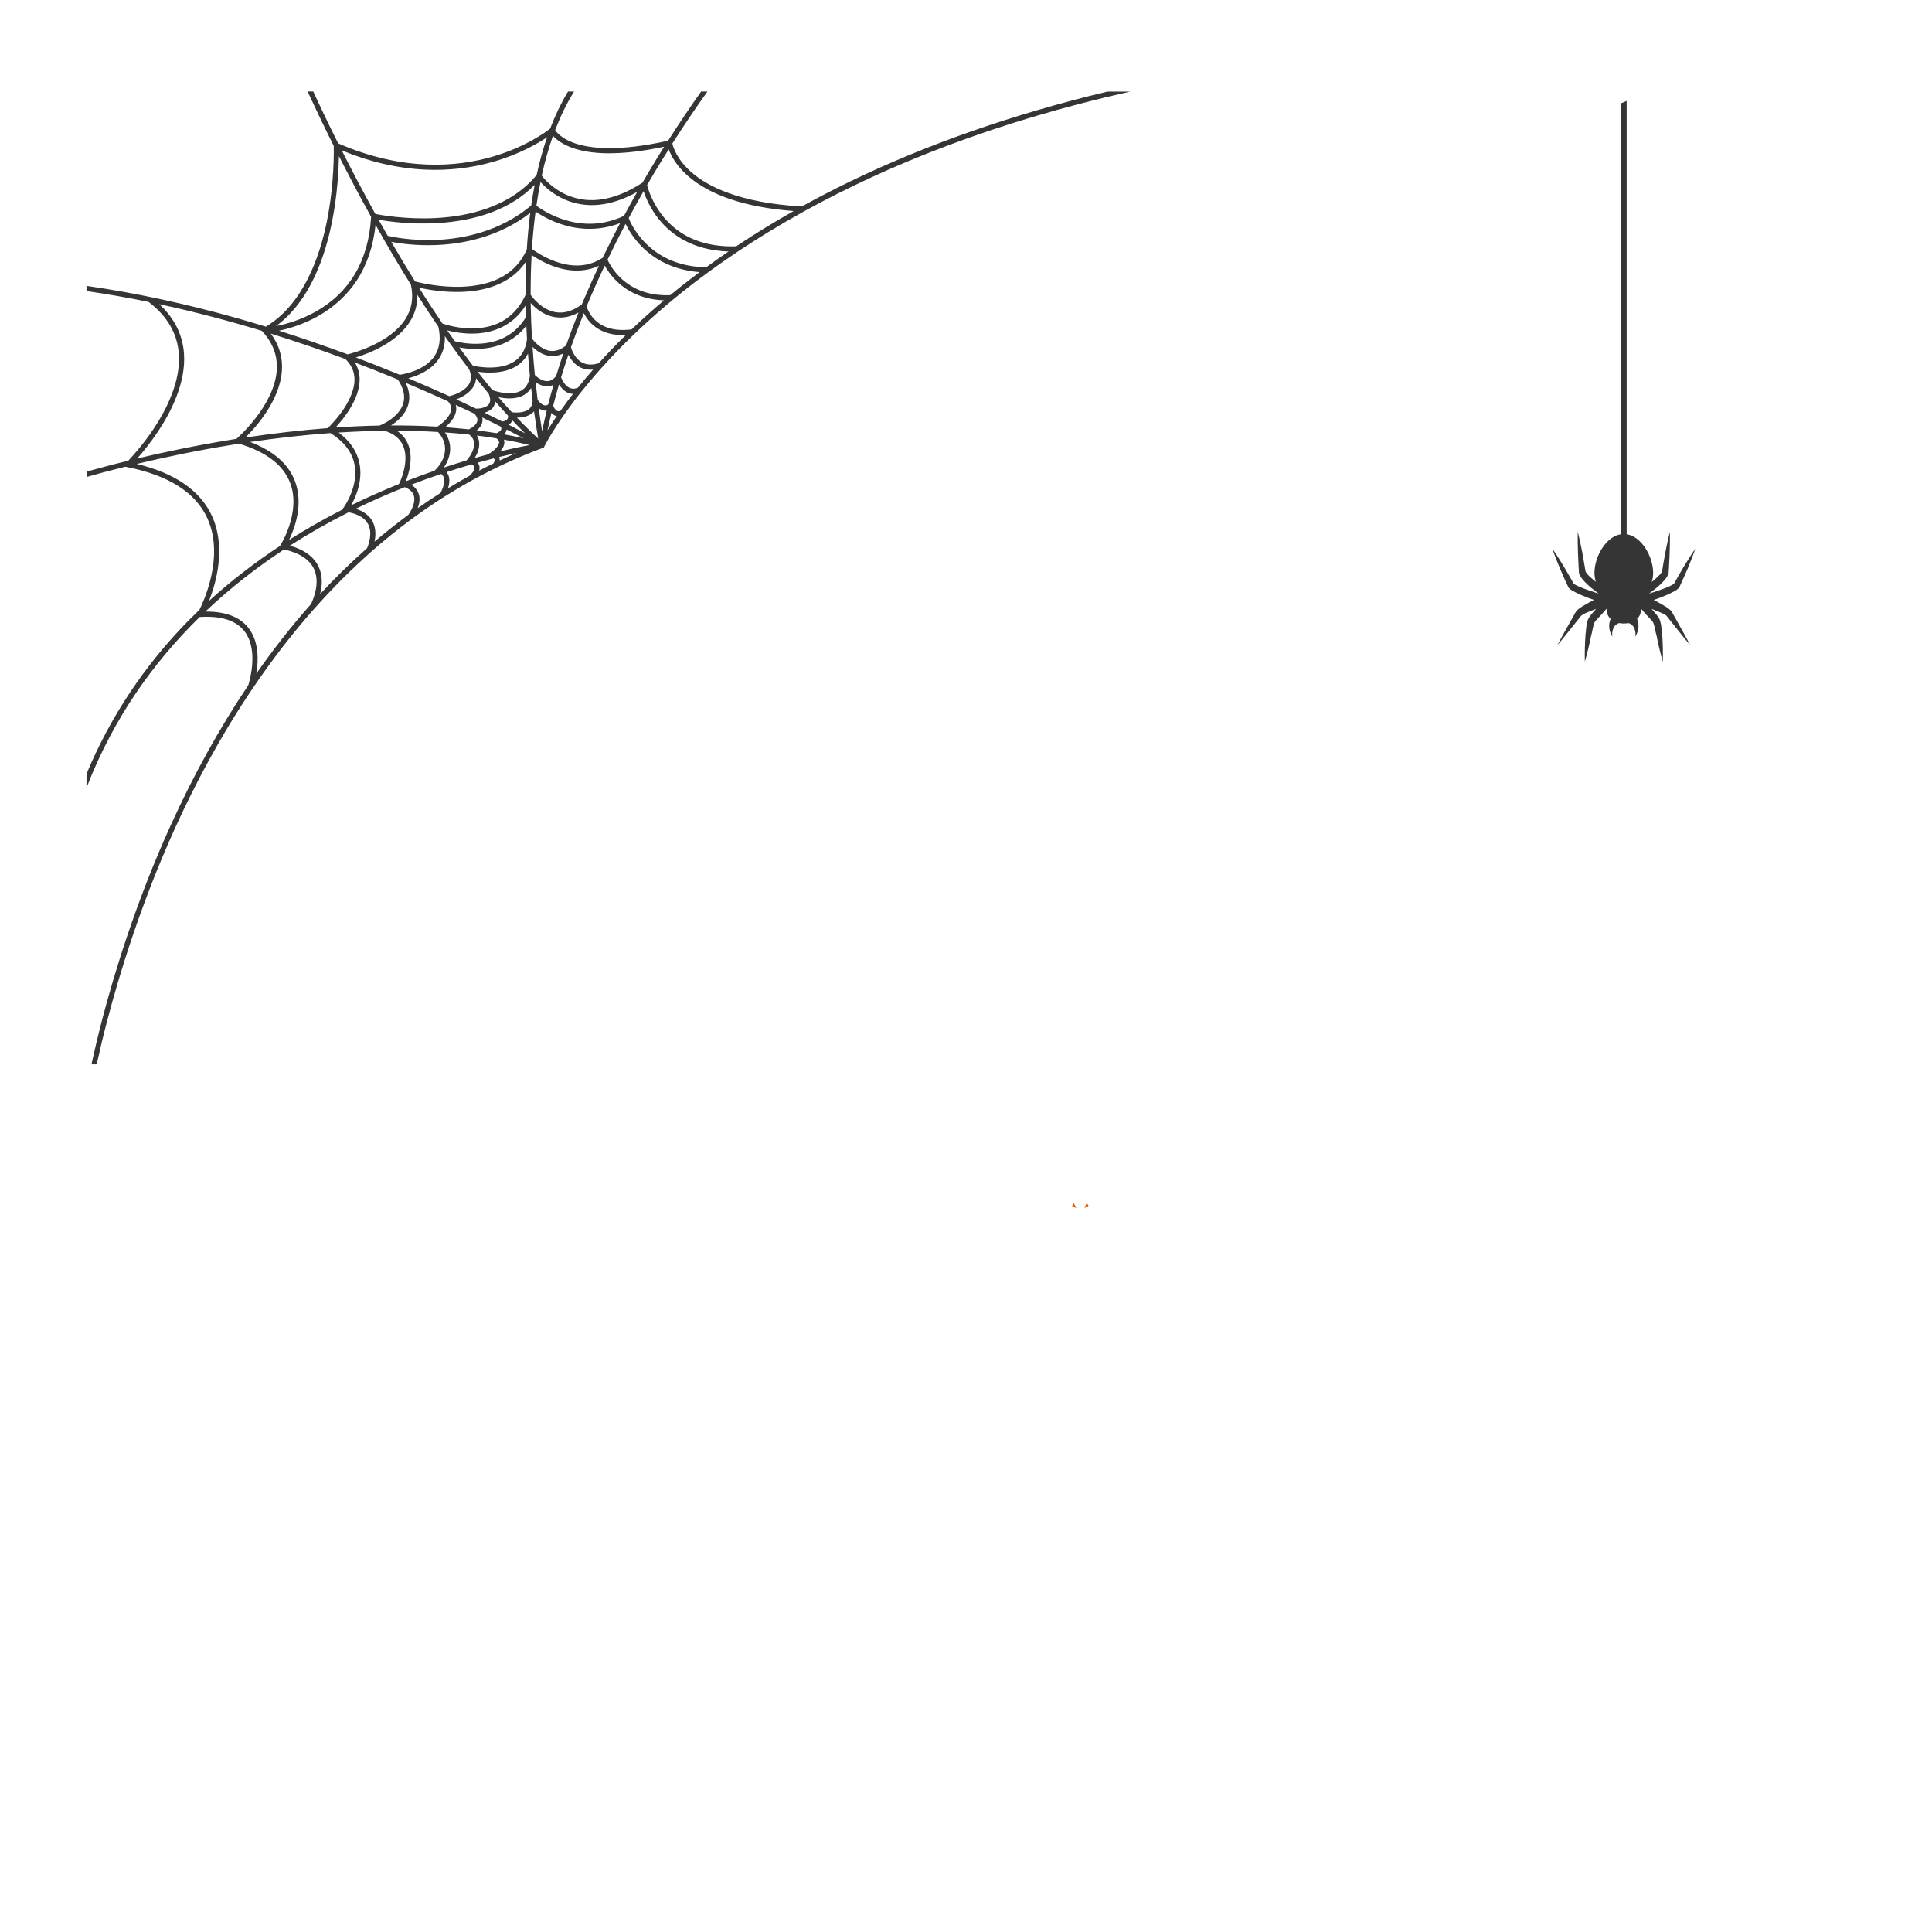
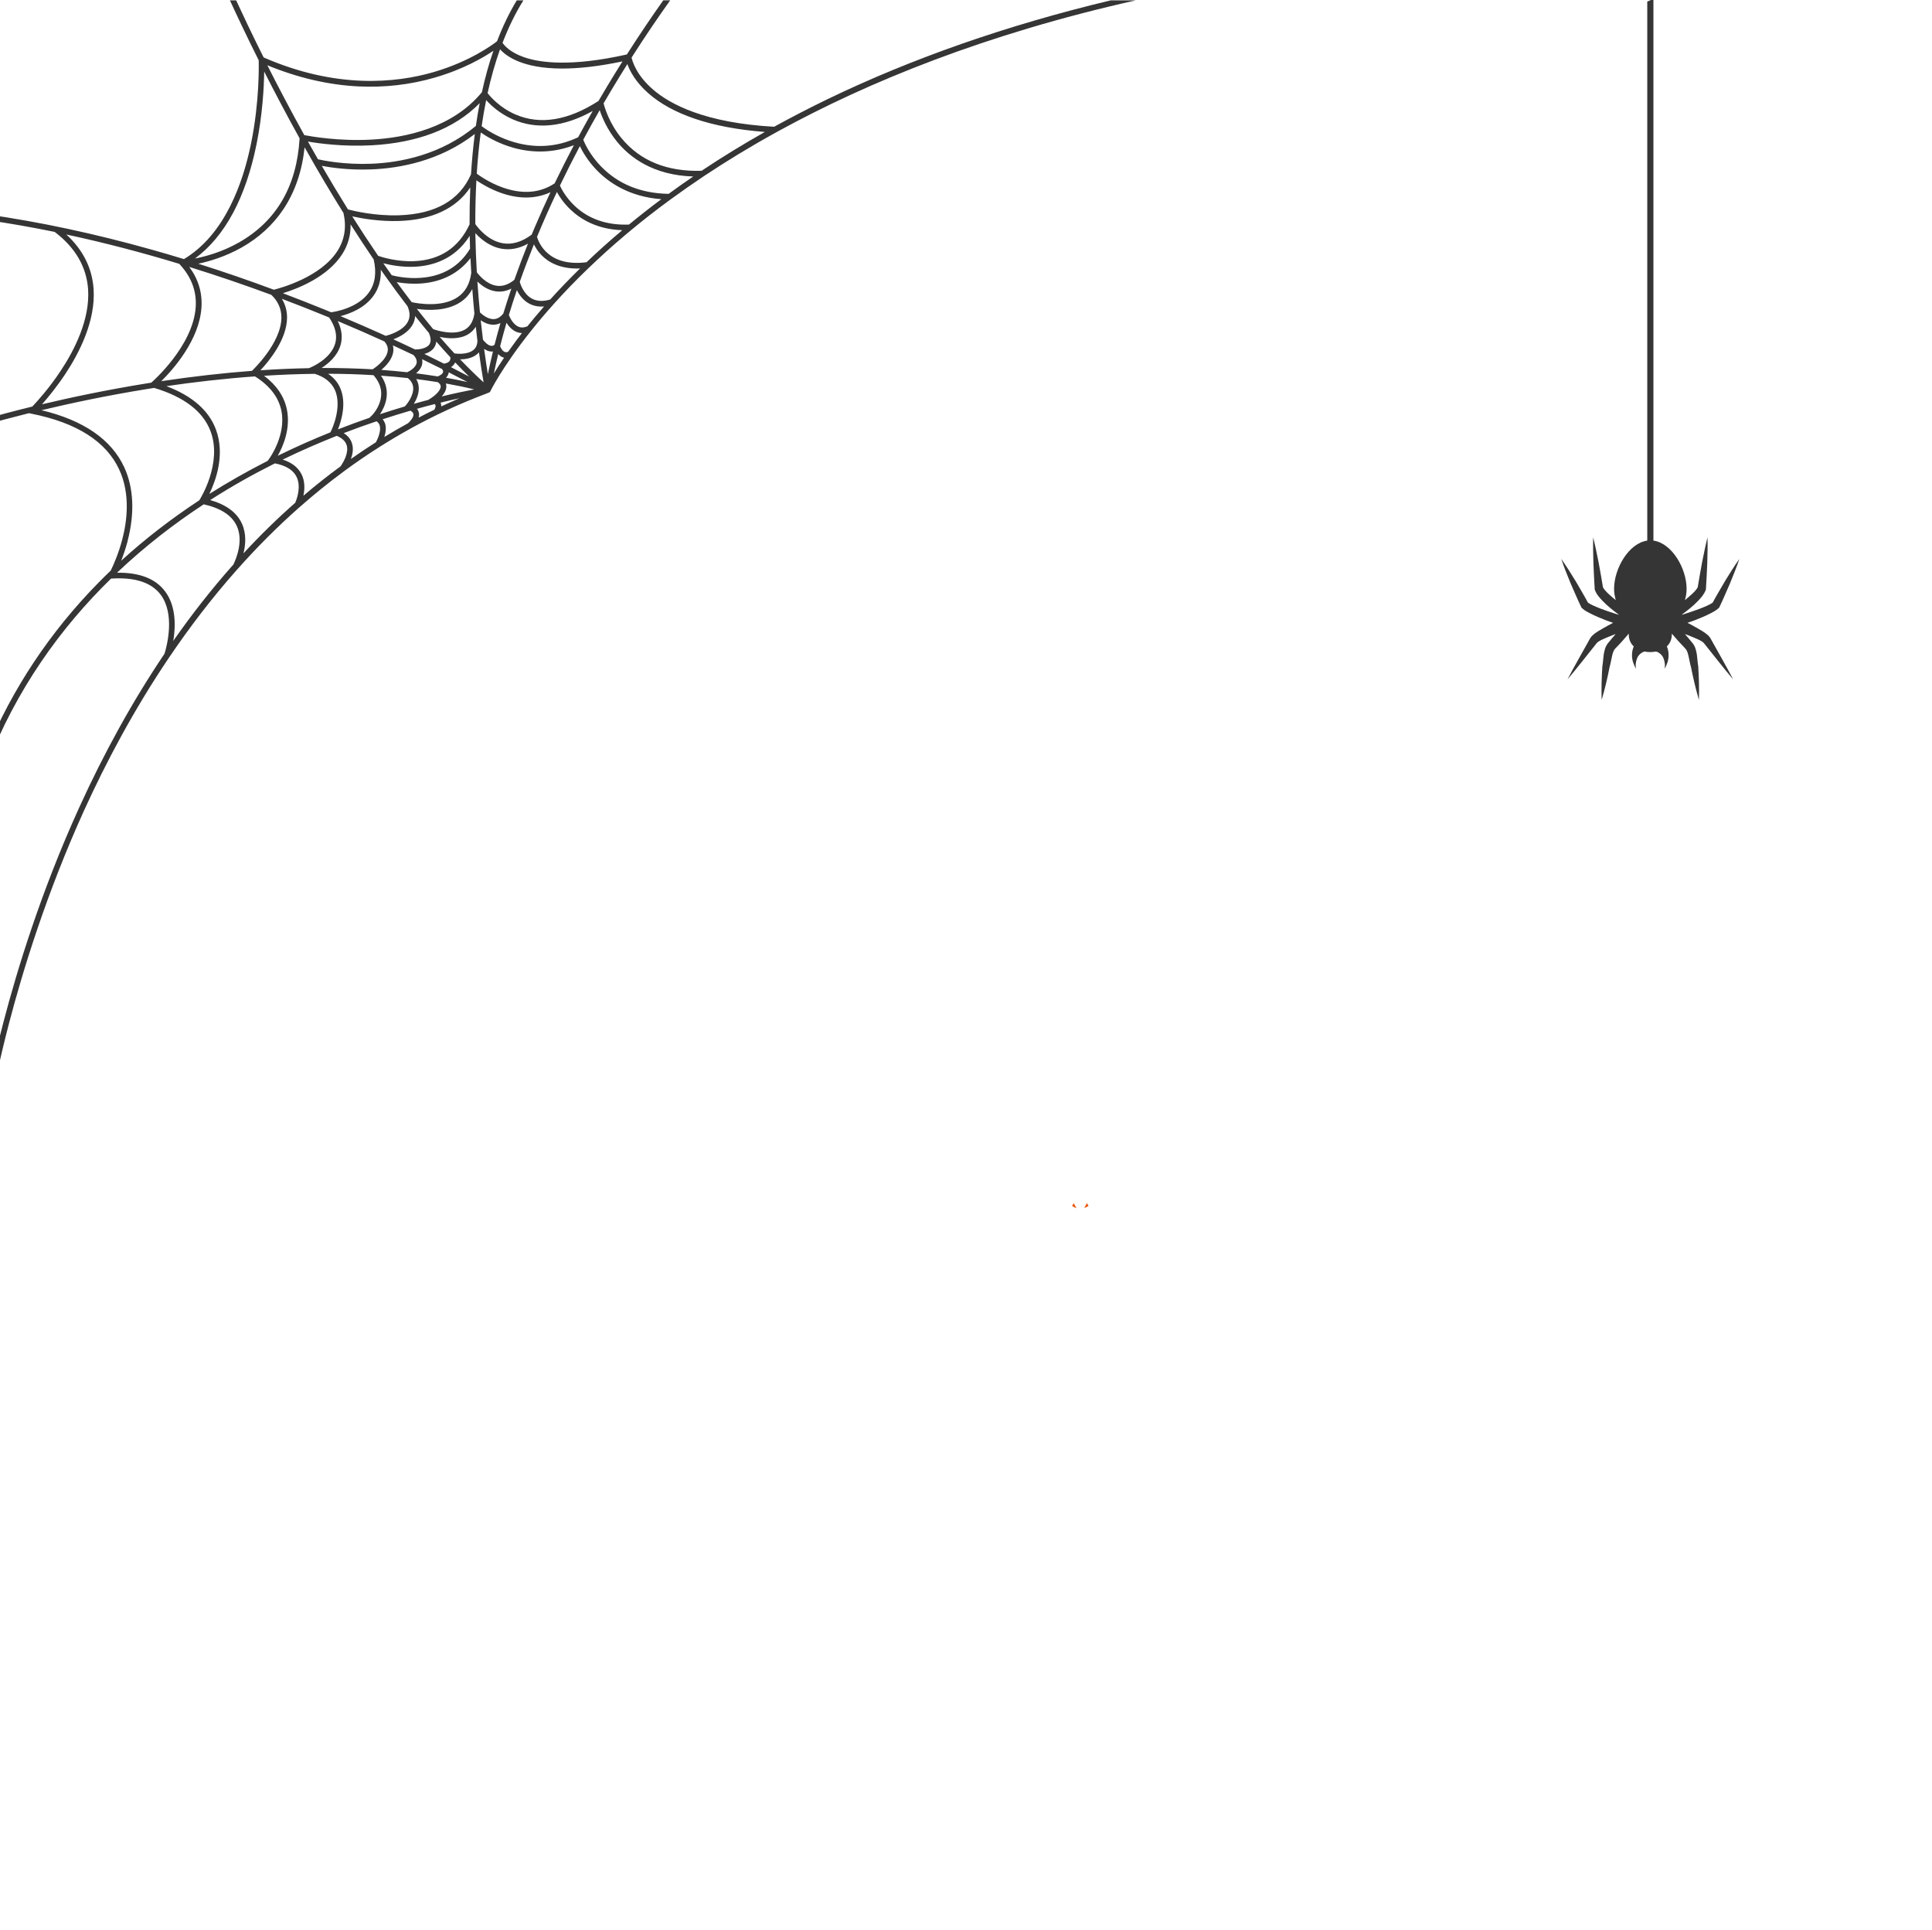
<svg xmlns="http://www.w3.org/2000/svg" id="Layer_1" data-name="Layer 1" viewBox="0 0 376.1 375.6">
  <defs>
    <style>
      .cls-1, .cls-2 {
        font-family: ArialMT, Arial;
        font-size: 12px;
      }

      .cls-2, .cls-3, .cls-4 {
        isolation: isolate;
      }

      .cls-4 {
        font-family: Shlop-Regular, Shlop;
        font-size: 40px;
      }

      .cls-5 {
        fill: #353535;
      }

      .cls-5, .cls-6, .cls-7 {
        stroke-width: 0px;
      }

      .cls-6 {
        fill: #fff;
      }

      .cls-7 {
        fill: #ea5911;
      }
    </style>
  </defs>
  <g>
    <g class="cls-3">
      <text class="cls-4" transform="translate(281.45 321.38)">
        <tspan x="0" y="0"> </tspan>
      </text>
    </g>
    <g>
      <text class="cls-2" transform="translate(270.62 137.82) rotate(-173.65)">
        <tspan x="0" y="0"> </tspan>
      </text>
      <text class="cls-2" transform="translate(267.4 137.47) rotate(-167.29)">
        <tspan x="0" y="0"> </tspan>
      </text>
    </g>
    <text class="cls-1" transform="translate(0 30.89)">
      <tspan x="0" y="0"> </tspan>
    </text>
  </g>
  <path class="cls-7" d="m208.71,265.6c.08-.18.17-.34.33-.51l.51.93c-.31-.08-.6-.22-.84-.42Z" />
  <path class="cls-7" d="m211.57,265.09c.16.18.25.34.33.51-.22.18-.51.32-.83.4l.5-.92Z" />
  <rect class="cls-6" y="-.2" width="376.1" height="376.1" />
-   <path class="cls-5" d="m105.84,87.14l.1-.19s.01-.03.03-.06c.04-.08.12-.24.25-.48.48-.9,1.62-2.89,3.57-5.67,0-.01.02-.03.03-.04.92-1.31,2.02-2.8,3.31-4.42.02-.03.04-.05.07-.08,1.15-1.43,2.44-2.98,3.91-4.61.02-.02.03-.03.05-.05,1.82-2.03,3.9-4.2,6.25-6.46,0,0,0,0,.01,0h0c1.92-1.85,4.02-3.75,6.31-5.69.37-.31.74-.62,1.12-.94,0,0,.02-.01.02-.02,2.1-1.74,4.4-3.54,6.93-5.39.02-.02.04-.03.06-.05,1.82-1.33,3.75-2.68,5.8-4.05.06-.04.13-.08.19-.13,3.78-2.51,7.95-5.07,12.55-7.61.18-.1.36-.2.54-.3,15.77-8.65,36.46-17.11,63.07-23.08h-4.42c-18.3,4.38-35.11,10.25-50.08,17.49-3.23,1.56-6.37,3.19-9.42,4.87-12.19-.68-18.39-3.96-21.46-6.63-2.9-2.53-3.6-4.98-3.74-5.62,2.51-3.94,4.86-7.36,6.83-10.12h-1.23c-1.89,2.67-4.09,5.9-6.44,9.58-9.85,2.21-15.34,1.48-18.22.47-2.48-.87-3.46-2.08-3.76-2.53,1.02-2.67,2.23-5.2,3.69-7.52h-1.18c-1.32,2.18-2.48,4.59-3.49,7.23-.65.51-4.69,3.57-11.27,5.47-6.6,1.91-17.15,3-29.99-2.61-2.09-4.17-3.74-7.67-4.85-10.1h-1.1c1.13,2.45,2.86,6.14,5.09,10.6.02.87.14,7.35-1.33,14.64-1.41,7.01-4.62,16.18-11.88,20.54-1.91-.58-3.81-1.14-5.7-1.68-10.03-2.82-19.83-4.92-29.22-6.26v1.01c4.09.59,8.12,1.3,12.08,2.11,3.65,2.77,5.63,6.19,5.9,10.17.36,5.33-2.44,10.78-4.84,14.42-2.04,3.08-4.15,5.41-5.01,6.32-3.41.83-6.17,1.58-8.12,2.13v1.04c1.79-.51,4.36-1.21,7.53-2l.44.09c8.01,1.59,13.24,4.93,15.53,9.91,1.98,4.3,1.38,9.08.52,12.34-.65,2.5-1.55,4.51-2.04,5.5-.74.71-1.47,1.43-2.18,2.15-8.56,8.72-15.2,18.72-19.81,29.8v2.7c5.3-13.76,13.26-24.66,22.04-33.24h.07c4.16-.26,7.08.7,8.69,2.84,2.55,3.39,1.17,8.87.69,10.45-5.56,8.25-10.62,17.39-15.13,27.32-6.73,14.82-10.95,28.7-13.31,37.74-.87,3.35-1.56,6.3-2.09,8.73h1.02c.52-2.38,1.19-5.24,2.04-8.48,2.35-9,6.56-22.83,13.25-37.58,3.85-8.47,8.77-17.78,14.97-26.97.04-.06.08-.12.12-.17,3.55-5.25,7.51-10.46,11.93-15.44.04-.04.07-.08.11-.12,3.38-3.81,7.02-7.48,10.94-10.95.01-.01.03-.03.04-.04,2.47-2.18,5.06-4.28,7.76-6.28.05-.03.09-.07.14-.1,2.04-1.51,4.15-2.95,6.33-4.33h0s0,0,0,0c1.71-1.08,3.46-2.12,5.26-3.12.07-.04.14-.08.21-.12,4.17-2.29,8.56-4.34,13.19-6.08m13.55-57.56c2.83,0,6.32-.36,10.63-1.27-.92,1.45-1.85,2.97-2.79,4.55-.49.82-.97,1.63-1.44,2.45-5.38,3.48-10.32,4.28-14.7,2.39-2.76-1.2-4.43-3.15-4.9-3.76.58-2.65,1.3-5.26,2.19-7.76,1.12,1.26,4.04,3.41,11,3.41Zm-24.76,58.91c-.48.13-.98.27-1.49.41.46-.75,1-1.91.86-3.11-.05-.46-.2-.88-.44-1.27,1.28.16,2.55.34,3.81.55.52.36.52.67.52.77,0,.78-1.22,1.75-1.65,2.02l-.54.34c-.35.09-.71.19-1.08.29Zm-7.48,2.25c.89-1.33,2.13-4.01.19-6.83,1.59.11,3.17.25,4.75.43.55.44.85.95.92,1.56.19,1.55-1.2,3.16-1.22,3.18l-.25.29c-1.36.4-2.83.86-4.39,1.38Zm-7.42,2.68c.56-1.4,1.61-4.72.33-7.46-.45-.97-1.15-1.77-2.09-2.38,2.67,0,5.35.09,8.03.25,3.15,3.53-.09,6.93-.24,7.08l-.45.46c-1.77.61-3.64,1.3-5.58,2.06Zm-10.64,4.67c.9-1.59,2.31-4.77,1.61-8.18-.47-2.31-1.83-4.32-4.04-5.97,2.94-.19,5.94-.31,8.97-.34,1.72.54,2.91,1.48,3.52,2.79,1.43,3.05-.59,7.22-.61,7.26l-.15.31c-2.97,1.2-6.1,2.57-9.3,4.14Zm-10.93-4.66c-1.26-3.37-4.2-5.94-8.75-7.66,4.8-.7,10.09-1.33,15.65-1.73,2.61,1.64,4.18,3.67,4.67,6.06.89,4.32-2.08,8.41-2.11,8.45l-.32.43c-3.58,1.82-7.02,3.78-10.3,5.86,1.14-2.34,2.82-6.97,1.16-11.41Zm-4.72-28.75c5.18,1.61,10.06,3.29,14.52,4.95h0c1.18,1.12,1.78,2.46,1.78,4,0,4.52-5.1,9.34-5.15,9.39l-.06.06c-5.16.39-10.52,1-16.02,1.83,2.15-2.13,6.74-7.31,7.1-13.07.17-2.6-.56-5-2.16-7.15Zm20.4-21.17c2.29,4.08,4.58,7.96,6.87,11.63.56,2.44.22,4.69-1.03,6.67-2.93,4.65-9.97,6.59-11.28,6.91-4.47-1.66-8.93-3.2-13.35-4.6,1.97-.42,4.78-1.24,7.65-2.87,3.07-1.74,5.56-4.03,7.41-6.81,2.04-3.07,3.29-6.75,3.73-10.94Zm19.72,39.99c.47-.39.92-.92,1.06-1.6.06-.3.06-.6-.01-.9,1.27.62,2.45,1.2,3.52,1.74.17.21.23.4.19.56-.09.34-.63.64-.93.76-1.26-.2-2.53-.39-3.84-.55Zm-6.16-.6c.85-.72,1.96-1.89,2.13-3.25.05-.38.02-.74-.08-1.09,1.28.59,2.5,1.16,3.65,1.71.45.51.64.99.55,1.43-.17.82-1.25,1.44-1.66,1.62-1.5-.17-3.03-.3-4.59-.42Zm-10.56-.34c1.21-.77,2.78-2.09,3.35-4,.41-1.36.24-2.8-.49-4.3,2.95,1.24,5.71,2.45,8.25,3.6.47.53.66,1.07.59,1.66-.22,1.74-2.65,3.26-2.67,3.27h-.01c-2.91-.17-5.92-.25-9.02-.23Zm-10.8.4c1.51-1.61,4.69-5.47,4.7-9.34,0-1.21-.31-2.31-.92-3.31,2.55.96,4.95,1.91,7.19,2.83.39.16.78.32,1.17.48,1.12,1.66,1.47,3.22,1.05,4.64-.82,2.75-4.28,4.18-4.31,4.19l-.33.13c-2.78.05-5.63.18-8.55.37Zm15.94-25.82c1.36,2.15,2.73,4.21,4.08,6.2.54,2.33.26,4.3-.83,5.84-1.97,2.78-6.03,3.42-6.69,3.51-.37-.15-.75-.31-1.13-.46-2.47-1.01-4.94-1.98-7.4-2.91,2.66-.82,7.96-2.89,10.53-6.98,1-1.59,1.48-3.34,1.44-5.2Zm22.43,20.61c-.03.73-.27,1.26-.73,1.64-1.01.82-2.78.66-3.32.59-.88-.95-1.75-1.93-2.61-2.93,1.4.3,3.43.48,4.99-.43.57-.34,1.03-.79,1.39-1.35.1.87.2,1.7.29,2.49Zm-17.08-12.58c.27.39.55.78.82,1.17,1.3,1.84,2.6,3.6,3.89,5.27.46,1.04.49,1.93.09,2.72-.85,1.69-3.4,2.4-3.93,2.53-2.46-1.12-5.14-2.29-7.99-3.49,1.69-.43,4.28-1.43,5.84-3.62.92-1.3,1.35-2.84,1.28-4.59Zm5.69,9.62c.23-.45.36-.93.38-1.43.82,1.03,1.63,2.03,2.44,2.99.38.88.41,1.56.09,2.03-.53.78-1.99.92-2.54.9-1.21-.58-2.49-1.18-3.84-1.8,1.13-.43,2.73-1.26,3.46-2.7Zm3.74,4.16c.21-.32.34-.67.38-1.07.83.96,1.66,1.89,2.49,2.78.03.3-.03.53-.17.7-.25.3-.74.4-.97.42-1.06-.53-2.21-1.1-3.45-1.71.64-.18,1.32-.51,1.73-1.12Zm3.46,3.06c.09-.11.19-.25.26-.43.83.87,1.65,1.71,2.47,2.51-.91-.48-1.99-1.04-3.21-1.67.17-.1.34-.24.48-.41Zm3.66-9.08c-.19,1.34-.74,2.29-1.64,2.82-1.94,1.14-4.98.17-5.64-.07-.97-1.17-1.94-2.36-2.89-3.58,1.87.27,5.28.45,7.77-1.24.87-.59,1.54-1.35,2.03-2.28.11,1.51.24,2.96.38,4.34Zm-.56-7.14c-.25,1.91-1.05,3.34-2.4,4.26-2.81,1.91-7.19,1.09-8.13.88-.89-1.17-1.77-2.35-2.64-3.55.79.15,1.89.29,3.14.29.4,0,.82-.01,1.25-.05,3.64-.28,6.6-1.82,8.65-4.48.04.9.08,1.78.13,2.65Zm-.2-4.33c-1.89,3.11-4.79,4.85-8.63,5.16-2.49.2-4.61-.3-5.22-.46-.5-.7-1-1.41-1.49-2.11,1.27.33,3.25.71,5.47.62,3.09-.13,7.13-1.22,9.81-5.47.01.76.03,1.52.06,2.26Zm-.08-4.32c-1.91,4.13-5.21,6.33-9.8,6.52-3.05.13-5.7-.7-6.37-.93-1.59-2.33-3.12-4.67-4.58-6.99,1.67.37,4.83.94,8.33.82,5.8-.2,10.09-2.25,12.54-5.95-.09,2.12-.13,4.3-.12,6.54Zm-3.72,26.4c.02-.06.03-.13.03-.2,1.27.65,2.37,1.22,3.29,1.71-1.23-.27-2.5-.53-3.78-.76.2-.21.38-.46.45-.76Zm2.03-2.5c.91,0,2.09-.17,2.96-.87.14-.11.26-.24.38-.37.32,2.33.61,4.15.81,5.31-1.39-1.27-2.78-2.64-4.15-4.08Zm1.93-32.74c-2.01,4.59-6.27,7.03-12.67,7.26-4.31.15-8.2-.8-9.08-1.03-1.64-2.63-3.19-5.22-4.63-7.71,1.61.31,4.81.78,8.79.62,4.97-.2,12.06-1.46,18.26-6.26-.29,2.28-.52,4.66-.67,7.12Zm.86-8.56c-6.17,5.17-13.44,6.5-18.47,6.7-4.83.19-8.57-.58-9.46-.79-.61-1.07-1.21-2.11-1.78-3.13,1.93.33,6.28.93,11.29.66,3.97-.22,7.58-.93,10.73-2.12,3.31-1.25,6.11-3.05,8.36-5.33-.25,1.3-.47,2.64-.67,4.01Zm-5.31,45.58c1.69.3,3.37.65,5.01,1.05-1.39.26-3.34.66-5.74,1.24.44-.49.82-1.11.81-1.77,0-.15-.02-.33-.09-.52Zm7.43-1.64c-.19-1.17-.42-2.69-.66-4.48.32.23.7.42,1.12.46.15.02.3.01.44,0-.33,1.35-.63,2.7-.9,4.03Zm1.19-5.22c-.26.21-.48.22-.62.2-.58-.06-1.19-.73-1.44-1.08-.13-1.07-.27-2.22-.4-3.43.61.42,1.44.82,2.35.78.4-.02.78-.11,1.14-.29-.37,1.28-.71,2.55-1.03,3.82Zm1.53-5.52c-.51.64-1.05.96-1.67.99-1.1.04-2.13-.87-2.46-1.19-.17-1.71-.32-3.55-.45-5.47.75.73,1.88,1.55,3.27,1.75.93.13,1.84-.04,2.73-.49-.5,1.48-.97,2.95-1.41,4.41Zm1.95-5.96c-1.03.84-2.08,1.2-3.12,1.05-1.83-.25-3.19-1.95-3.52-2.39-.12-2.14-.21-4.38-.25-6.68,0-.08,0-.16,0-.24.92,1.02,2.49,2.36,4.59,2.74,1.56.28,3.13-.01,4.71-.88-.86,2.15-1.66,4.27-2.4,6.38Zm3.68-9.46c-.21.49-.41.98-.61,1.47-1.75,1.31-3.5,1.82-5.18,1.51-2.64-.48-4.41-2.83-4.79-3.38,0-2.46.04-5.06.19-7.74.84.58,2.33,1.48,4.18,2.16,3.25,1.19,6.3,1.16,8.92-.06-.95,2.03-1.85,4.04-2.7,6.04Zm3.44-7.6c-2.64,1.74-5.76,1.97-9.29.69-2.21-.8-3.9-1.98-4.48-2.41.15-2.39.38-4.83.71-7.28.88.61,2.55,1.63,4.77,2.39,2.81.97,7.02,1.66,11.69-.14-1.19,2.26-2.33,4.51-3.4,6.75Zm4.15-8.16c-3.87,1.82-7.93,2.03-12.08.61-2.54-.87-4.35-2.12-4.97-2.58.22-1.55.49-3.09.8-4.62.83.93,2.41,2.4,4.72,3.41,2.08.91,4.33,1.25,6.67,1.02,2.39-.24,4.88-1.08,7.44-2.51-.89,1.56-1.75,3.11-2.58,4.67Zm-38.79-9c4.59.22,9.11-.3,13.43-1.55,5.04-1.46,8.59-3.54,10.39-4.75-.79,2.29-1.47,4.74-2.03,7.34-5.22,6.33-13.48,8.05-19.51,8.38-5.87.32-10.81-.58-11.89-.79-2.45-4.43-4.66-8.63-6.54-12.37,5.4,2.23,10.83,3.49,16.15,3.74Zm-22.19,22.35c1.8-3.38,3.19-7.46,4.13-12.12,1.07-5.3,1.31-10.18,1.36-12.85,1.82,3.59,3.93,7.6,6.26,11.8-.48,8.46-4.08,14.66-10.72,18.43-2.94,1.67-5.86,2.47-7.78,2.85,2.65-1.95,4.92-4.67,6.75-8.11Zm-29.69,28.56c2.5-3.77,5.4-9.44,5.02-15.05-.25-3.7-1.87-6.95-4.82-9.67,6.98,1.5,13.69,3.29,19.96,5.19l.21.23c1.97,2.18,2.88,4.67,2.71,7.39-.44,6.96-7.76,13.33-7.84,13.39l-.02.02c-.29.05-.57.09-.85.13-7.02,1.14-13.35,2.48-18.46,3.69,1.07-1.21,2.59-3.05,4.09-5.33Zm11.03,29.54c1.29-4.91,1.09-9.41-.57-13.04-2.27-4.94-7.2-8.34-14.65-10.12,5.15-1.23,11.57-2.6,18.72-3.75.39-.06.79-.13,1.2-.19,5.31,1.59,8.66,4.17,9.97,7.68,2.13,5.69-1.87,12.01-1.91,12.07l-.09.15c-4.98,3.28-9.59,6.85-13.81,10.69.38-.98.79-2.16,1.14-3.48Zm6.62,8.87c-1.68-2.24-4.53-3.34-8.48-3.29,4.99-4.73,10.21-8.74,15.33-12.1,3.04.68,5.01,1.98,5.85,3.86,1.17,2.6-.08,5.68-.62,6.8-.07.07-.13.15-.2.22-3.64,4.11-7.12,8.55-10.43,13.28.42-2.54.53-6.14-1.45-8.77Zm13.87-6.7c.39-1.53.55-3.45-.25-5.23-.89-1.98-2.78-3.39-5.63-4.2,3.83-2.45,7.58-4.55,11.13-6.34.1-.05.2-.1.3-.15,1.91.37,3.18,1.15,3.79,2.31.89,1.71.14,3.87-.2,4.67-3.15,2.77-6.2,5.76-9.15,8.94Zm10.24-14.07c-.61-1.18-1.72-2.03-3.3-2.54,3.28-1.59,6.48-2.98,9.55-4.2.95.39,1.54.94,1.75,1.64.43,1.39-.61,3.08-1.08,3.76-2.23,1.64-4.42,3.37-6.57,5.2.24-1.13.31-2.57-.36-3.87Zm8.96-5.38c-.23-.75-.72-1.36-1.47-1.84,2.01-.77,3.95-1.47,5.81-2.09.24.16.41.37.51.62.36.93-.23,2.36-.61,3.07-1.5.95-2.97,1.93-4.43,2.96.31-.84.48-1.81.2-2.73Zm5.78-3.66c-.09-.23-.21-.44-.36-.63,1.72-.56,3.36-1.07,4.9-1.51.26.15.48.35.52.6.09.54-.53,1.24-.96,1.63-1.41.77-2.8,1.58-4.18,2.43.25-.78.39-1.72.08-2.52Zm6.04-1.7c-.05-.29-.16-.54-.35-.77,1.1-.31,2.14-.59,3.12-.84.07.05.12.12.15.19.08.23-.06.57-.2.8-.93.45-1.86.92-2.78,1.4.07-.25.1-.51.06-.78Zm3.94-1.2c0-.18-.01-.36-.07-.54-.01-.04-.03-.09-.05-.13,1.23-.3,2.35-.56,3.35-.78-1.08.46-2.16.95-3.22,1.45Zm9.3-5.83c.24-1.15.5-2.3.77-3.44.2.24.46.45.78.57.07.03.16.06.25.07-.73,1.07-1.33,2.01-1.8,2.79Zm3.79-5.58c-.45.61-.87,1.19-1.26,1.74-.23.1-.43.11-.61.04-.41-.16-.69-.71-.81-1.02.35-1.39.73-2.77,1.13-4.14.38.61.96,1.29,1.76,1.62.31.13.64.2.97.2-.42.55-.82,1.07-1.19,1.56Zm2.13-2.75c-.56.24-1.07.26-1.54.07-.99-.4-1.56-1.65-1.73-2.09.45-1.48.92-2.95,1.42-4.4.39.8,1.05,1.75,2.11,2.35.8.45,1.7.63,2.7.54-1.1,1.25-2.08,2.43-2.96,3.53Zm4.05-4.76c-1.29.39-2.4.33-3.3-.18-1.39-.78-1.96-2.43-2.1-2.94.79-2.25,1.63-4.46,2.51-6.63.28.57.71,1.26,1.36,1.93,1.17,1.2,3.26,2.48,6.8,2.33-1.97,1.93-3.72,3.77-5.27,5.49Zm12.54-12.1c-2.23,1.89-4.27,3.73-6.13,5.51-6.85.88-8.49-3.54-8.76-4.49,1.13-2.73,2.31-5.38,3.52-7.93.44.8,1.2,1.96,2.4,3.11,1.71,1.64,4.64,3.51,9.15,3.65-.06.05-.12.1-.18.15Zm1.38-1.15c-3.9.15-7.14-.97-9.63-3.34-1.56-1.48-2.33-3.02-2.58-3.56,1.16-2.42,2.34-4.75,3.52-6.98.48,1,1.41,2.61,2.97,4.24,2.09,2.17,5.72,4.72,11.44,5.15-1.96,1.47-3.87,2.96-5.72,4.49Zm6.99-5.43c-4.89-.09-8.92-1.72-11.96-4.87-1.95-2.02-2.87-4.06-3.12-4.7.98-1.83,1.95-3.58,2.91-5.24.42,1.29,1.32,3.44,3.06,5.57,2.26,2.77,6.39,5.95,13.48,6.16-1.48,1.01-2.94,2.04-4.36,3.08Zm5.84-4.08c-6.11.19-10.87-1.75-14.16-5.76-2.19-2.67-2.99-5.45-3.17-6.17.47-.81.93-1.59,1.39-2.36.95-1.59,1.9-3.13,2.82-4.59.43,1.2,1.43,3.16,3.72,5.17,2.08,1.83,4.82,3.34,8.13,4.48,3.52,1.21,7.7,2,12.47,2.36-3.88,2.19-7.61,4.48-11.19,6.87Z" />
+   <path class="cls-5" d="m95.37,76.32l.11-.21s.01-.03.03-.06c.04-.09.13-.27.27-.52.53-.99,1.78-3.18,3.93-6.24.01-.02.02-.03.03-.05,1.01-1.44,2.22-3.07,3.65-4.86.02-.03.05-.06.07-.09,1.26-1.58,2.69-3.28,4.3-5.07.02-.02.03-.04.05-.06,2.01-2.24,4.29-4.62,6.88-7.1,0,0,0,0,.01,0h0c2.11-2.03,4.42-4.13,6.95-6.26.4-.34.81-.68,1.23-1.03,0,0,.02-.01.02-.02,2.31-1.91,4.85-3.9,7.63-5.93.02-.02.05-.03.07-.05,2-1.46,4.13-2.95,6.39-4.46.07-.05.14-.09.21-.14,4.16-2.76,8.76-5.58,13.82-8.37.2-.11.4-.22.6-.33C169.01,15.95,191.79,6.64,221.09.07h-4.87c-20.15,4.82-38.66,11.28-55.14,19.24-3.55,1.72-7.01,3.51-10.38,5.36-13.42-.74-20.25-4.35-23.63-7.29-3.2-2.78-3.97-5.47-4.12-6.18,2.77-4.34,5.35-8.1,7.52-11.14h-1.35c-2.08,2.93-4.5,6.49-7.09,10.54-10.85,2.43-16.9,1.63-20.06.52-2.73-.96-3.81-2.29-4.14-2.78,1.12-2.93,2.46-5.72,4.06-8.27h-1.29c-1.45,2.39-2.73,5.05-3.84,7.96-.71.56-5.16,3.92-12.41,6.02-7.27,2.1-18.89,3.3-33.03-2.87-2.3-4.59-4.11-8.44-5.35-11.11h-1.21c1.24,2.7,3.15,6.76,5.6,11.66.03.96.16,8.09-1.47,16.11-1.56,7.71-5.09,17.8-13.08,22.59-2.1-.64-4.2-1.26-6.28-1.84-11.04-3.11-21.83-5.41-32.18-6.88v1.11c4.5.64,8.94,1.43,13.3,2.32,4.02,3.05,6.2,6.81,6.5,11.18.39,5.86-2.68,11.86-5.34,15.86-2.24,3.39-4.57,5.95-5.52,6.95-3.75.92-6.8,1.74-8.94,2.35v1.14c1.97-.56,4.8-1.33,8.29-2.2l.48.1c8.82,1.75,14.58,5.42,17.1,10.9,2.18,4.73,1.52,9.99.58,13.58-.72,2.75-1.71,4.96-2.24,6.05-.81.78-1.62,1.57-2.4,2.37-9.43,9.6-16.74,20.6-21.81,32.79v2.97c5.83-15.13,14.6-27.13,24.27-36.57h.08c4.58-.29,7.79.77,9.57,3.13,2.8,3.73,1.29,9.76.76,11.49-6.12,9.08-11.7,19.13-16.66,30.05-7.41,16.3-12.06,31.58-14.66,41.52-.96,3.68-1.72,6.93-2.31,9.61H-.46c.57-2.62,1.31-5.77,2.24-9.33,2.59-9.9,7.22-25.11,14.59-41.34,4.24-9.32,9.66-19.56,16.48-29.67.04-.06.09-.13.13-.19,3.91-5.77,8.27-11.5,13.14-16.98.04-.04.08-.09.12-.13,3.72-4.19,7.73-8.23,12.05-12.04.02-.01.03-.03.05-.04,2.73-2.4,5.57-4.71,8.55-6.91.05-.04.1-.07.15-.11,2.25-1.66,4.57-3.25,6.97-4.76h0s0,0,0,0c1.88-1.19,3.82-2.34,5.79-3.43.08-.04.15-.09.23-.13,4.59-2.52,9.42-4.77,14.52-6.69m14.92-63.32c3.11,0,6.96-.39,11.71-1.39-1.01,1.6-2.04,3.27-3.08,5.01-.54.9-1.06,1.79-1.59,2.69-5.92,3.82-11.37,4.71-16.19,2.62-3.04-1.32-4.88-3.47-5.4-4.14.64-2.92,1.44-5.79,2.42-8.54,1.23,1.38,4.45,3.75,12.12,3.75Zm-27.27,64.81c-.53.14-1.07.29-1.64.45.51-.82,1.1-2.1.94-3.43-.06-.5-.22-.97-.48-1.39,1.41.18,2.81.38,4.2.6.57.4.57.73.57.85,0,.86-1.34,1.92-1.82,2.22l-.59.38c-.39.1-.78.21-1.19.32Zm-8.24,2.48c.98-1.46,2.35-4.41.21-7.51,1.75.12,3.49.28,5.23.47.6.49.93,1.05,1.02,1.71.21,1.7-1.33,3.48-1.34,3.49l-.28.32c-1.5.44-3.12.95-4.83,1.51Zm-8.17,2.94c.62-1.54,1.78-5.19.37-8.2-.5-1.07-1.27-1.94-2.3-2.62,2.94,0,5.89.09,8.84.27,3.47,3.89-.1,7.63-.26,7.79l-.5.5c-1.95.67-4.01,1.43-6.15,2.26Zm-11.72,5.14c.99-1.75,2.54-5.24,1.78-9-.52-2.54-2.01-4.75-4.45-6.57,3.23-.21,6.54-.34,9.88-.38,1.9.6,3.2,1.63,3.88,3.07,1.57,3.36-.65,7.94-.68,7.98l-.17.34c-3.28,1.32-6.72,2.83-10.24,4.56Zm-12.04-5.13c-1.39-3.71-4.63-6.54-9.64-8.42,5.28-.78,11.12-1.46,17.24-1.9,2.87,1.8,4.6,4.04,5.14,6.66.98,4.75-2.29,9.26-2.32,9.3l-.35.48c-3.95,2.01-7.73,4.16-11.35,6.44,1.25-2.57,3.11-7.66,1.28-12.55Zm-5.2-31.63c5.71,1.77,11.07,3.62,15.99,5.44h0c1.3,1.23,1.96,2.71,1.96,4.4,0,4.97-5.62,10.28-5.67,10.33l-.07.06c-5.68.43-11.58,1.1-17.64,2.01,2.36-2.34,7.42-8.04,7.82-14.38.18-2.86-.62-5.5-2.38-7.86Zm22.46-23.29c2.52,4.49,5.05,8.76,7.57,12.79.62,2.69.24,5.15-1.13,7.33-3.22,5.12-10.98,7.25-12.42,7.61-4.92-1.83-9.83-3.52-14.71-5.06,2.17-.46,5.26-1.37,8.43-3.15,3.38-1.91,6.12-4.43,8.16-7.49,2.25-3.38,3.62-7.42,4.11-12.04Zm21.71,44c.51-.43,1.02-1.01,1.17-1.76.07-.33.06-.66-.01-.99,1.4.68,2.69,1.32,3.88,1.91.18.23.26.44.21.61-.09.37-.7.71-1.03.84-1.38-.22-2.79-.43-4.23-.61Zm-6.78-.66c.94-.79,2.16-2.08,2.34-3.58.05-.41.02-.81-.08-1.2,1.41.65,2.75,1.28,4.02,1.88.5.56.7,1.09.6,1.57-.18.9-1.38,1.59-1.83,1.78-1.65-.18-3.34-.33-5.05-.46Zm-11.63-.37c1.33-.85,3.06-2.3,3.69-4.41.45-1.5.27-3.08-.53-4.73,3.25,1.36,6.29,2.7,9.08,3.97.51.58.73,1.18.65,1.82-.24,1.92-2.91,3.58-2.94,3.6h-.01c-3.21-.18-6.52-.27-9.93-.26Zm-11.89.44c1.66-1.77,5.17-6.02,5.18-10.27,0-1.33-.34-2.55-1.01-3.64,2.81,1.06,5.46,2.11,7.92,3.11.43.18.86.35,1.29.53,1.23,1.83,1.62,3.54,1.16,5.1-.9,3.03-4.71,4.59-4.75,4.61l-.37.15c-3.06.06-6.2.19-9.41.41Zm17.55-28.4c1.5,2.36,3,4.64,4.49,6.82.6,2.56.29,4.73-.92,6.43-2.17,3.06-6.64,3.77-7.36,3.86-.41-.17-.83-.34-1.24-.51-2.72-1.11-5.44-2.17-8.15-3.2,2.93-.9,8.76-3.18,11.59-7.67,1.11-1.75,1.63-3.67,1.59-5.72Zm24.69,22.67c-.03.8-.29,1.39-.81,1.8-1.11.9-3.06.73-3.66.65-.97-1.04-1.92-2.12-2.88-3.22,1.55.33,3.78.53,5.5-.48.63-.37,1.14-.87,1.53-1.49.11.96.22,1.87.32,2.74Zm-18.81-13.84c.3.43.61.86.91,1.29,1.44,2.02,2.86,3.96,4.28,5.8.51,1.14.54,2.12.1,2.99-.94,1.86-3.74,2.64-4.33,2.79-2.71-1.23-5.66-2.52-8.8-3.84,1.86-.48,4.71-1.57,6.43-3.98,1.02-1.43,1.49-3.12,1.41-5.05Zm6.26,10.58c.25-.5.39-1.02.42-1.57.9,1.13,1.79,2.23,2.68,3.29.41.97.45,1.72.1,2.23-.58.86-2.2,1.01-2.79.99-1.33-.63-2.74-1.3-4.23-1.98,1.25-.47,3.01-1.38,3.81-2.97Zm4.12,4.57c.24-.35.37-.74.42-1.17.92,1.06,1.83,2.08,2.74,3.06.03.33-.03.58-.19.77-.28.33-.82.44-1.07.46-1.17-.59-2.44-1.21-3.8-1.88.71-.2,1.45-.57,1.91-1.24Zm3.81,3.36c.1-.12.2-.28.29-.47.91.96,1.82,1.88,2.72,2.76-1-.53-2.19-1.15-3.54-1.84.19-.11.37-.26.53-.45Zm4.03-9.99c-.21,1.48-.81,2.52-1.81,3.11-2.14,1.25-5.48.19-6.21-.07-1.07-1.28-2.13-2.6-3.18-3.94,2.06.3,5.82.5,8.56-1.36.95-.65,1.7-1.49,2.23-2.51.12,1.66.26,3.26.41,4.77Zm-.62-7.86c-.27,2.1-1.16,3.68-2.64,4.68-3.09,2.1-7.92,1.2-8.95.97-.98-1.28-1.95-2.59-2.91-3.9.87.16,2.08.31,3.46.31.44,0,.9-.02,1.38-.05,4.01-.31,7.27-2.01,9.52-4.93.04.99.09,1.96.15,2.92Zm-.22-4.76c-2.08,3.43-5.27,5.34-9.5,5.67-2.74.22-5.07-.32-5.75-.5-.55-.77-1.1-1.55-1.64-2.33,1.39.36,3.58.78,6.02.68,3.4-.14,7.85-1.34,10.8-6.02.02.84.04,1.67.06,2.49Zm-.09-4.75c-2.11,4.55-5.73,6.96-10.79,7.18-3.35.14-6.28-.78-7.01-1.03-1.75-2.56-3.44-5.14-5.05-7.69,1.84.41,5.32,1.03,9.17.9,6.39-.22,11.11-2.47,13.81-6.54-.1,2.33-.15,4.73-.14,7.19Zm-4.1,29.04c.02-.07.03-.14.04-.22,1.4.71,2.61,1.34,3.63,1.88-1.36-.3-2.75-.58-4.17-.83.23-.23.42-.5.5-.83Zm2.24-2.75c1,0,2.31-.19,3.26-.96.15-.12.29-.26.42-.4.35,2.56.68,4.56.9,5.84-1.54-1.4-3.06-2.9-4.57-4.48Zm2.13-36.02c-2.21,5.05-6.9,7.73-13.95,7.98-4.74.17-9.02-.88-10-1.14-1.8-2.89-3.51-5.74-5.1-8.48,1.77.34,5.3.86,9.68.69,5.47-.22,13.28-1.61,20.11-6.89-.32,2.51-.57,5.13-.74,7.83Zm.95-9.42c-6.79,5.68-14.8,7.15-20.33,7.37-5.32.21-9.43-.64-10.41-.87-.67-1.17-1.33-2.32-1.96-3.45,2.13.37,6.91,1.03,12.43.73,4.37-.24,8.35-1.02,11.81-2.33,3.65-1.38,6.73-3.35,9.2-5.87-.28,1.43-.52,2.9-.74,4.42Zm-5.85,50.14c1.86.33,3.71.71,5.52,1.15-1.53.29-3.68.73-6.32,1.37.48-.54.9-1.22.9-1.95,0-.17-.03-.36-.1-.57Zm8.18-1.81c-.21-1.29-.46-2.95-.73-4.93.36.25.78.46,1.23.51.16.02.33.02.49,0-.36,1.49-.69,2.97-.99,4.43Zm1.32-5.74c-.29.23-.53.24-.68.22-.64-.07-1.31-.81-1.59-1.19-.15-1.18-.29-2.44-.44-3.78.67.46,1.58.9,2.59.86.44-.02.86-.13,1.25-.32-.41,1.41-.78,2.81-1.14,4.2Zm1.69-6.07c-.56.7-1.16,1.06-1.84,1.09-1.21.05-2.34-.95-2.71-1.31-.18-1.89-.36-3.9-.5-6.01.82.8,2.07,1.71,3.6,1.92,1.02.14,2.03-.04,3.01-.54-.55,1.63-1.07,3.25-1.56,4.85Zm2.15-6.56c-1.13.93-2.29,1.32-3.44,1.16-2.01-.28-3.51-2.14-3.87-2.63-.14-2.36-.23-4.82-.28-7.35,0-.09,0-.17,0-.26,1.02,1.12,2.75,2.6,5.05,3.02,1.71.31,3.45-.01,5.19-.97-.95,2.36-1.83,4.7-2.65,7.02Zm4.05-10.41c-.23.54-.45,1.08-.68,1.62-1.93,1.44-3.85,2-5.7,1.66-2.91-.53-4.86-3.12-5.27-3.72-.01-2.71.05-5.57.21-8.51.93.64,2.56,1.63,4.6,2.38,3.58,1.31,6.94,1.28,9.82-.07-1.05,2.23-2.04,4.45-2.98,6.65Zm3.79-8.36c-2.9,1.92-6.34,2.17-10.23.76-2.43-.88-4.3-2.18-4.93-2.65.17-2.63.42-5.32.78-8.01.97.67,2.8,1.79,5.25,2.63,3.09,1.06,7.74,1.82,12.88-.16-1.31,2.49-2.56,4.96-3.75,7.43Zm4.57-8.97c-4.26,2.01-8.73,2.23-13.31.68-2.8-.95-4.79-2.33-5.47-2.84.25-1.7.54-3.4.88-5.08.92,1.02,2.65,2.64,5.2,3.76,2.29,1,4.76,1.38,7.35,1.12,2.63-.26,5.38-1.19,8.19-2.76-.98,1.71-1.92,3.43-2.84,5.13Zm-42.72-9.9c5.06.24,10.03-.33,14.79-1.71,5.55-1.6,9.46-3.89,11.44-5.23-.87,2.52-1.62,5.21-2.24,8.07-5.75,6.96-14.85,8.86-21.48,9.22-6.46.35-11.91-.64-13.09-.87-2.7-4.87-5.13-9.5-7.2-13.6,5.95,2.45,11.93,3.84,17.78,4.12Zm-24.43,24.59c1.98-3.72,3.51-8.2,4.55-13.34,1.18-5.83,1.45-11.19,1.49-14.14,2.01,3.95,4.32,8.36,6.89,12.99-.53,9.3-4.5,16.12-11.8,20.27-3.24,1.84-6.45,2.72-8.57,3.13,2.92-2.15,5.42-5.14,7.44-8.92Zm-32.7,31.42c2.75-4.14,5.94-10.38,5.53-16.56-.27-4.07-2.06-7.64-5.31-10.63,7.68,1.65,15.07,3.61,21.98,5.71l.23.25c2.17,2.4,3.17,5.13,2.98,8.13-.48,7.66-8.55,14.66-8.63,14.73l-.02.02c-.31.05-.63.1-.94.15-7.73,1.25-14.7,2.72-20.33,4.06,1.17-1.33,2.85-3.36,4.51-5.86Zm12.14,32.49c1.42-5.4,1.2-10.36-.63-14.34-2.5-5.44-7.93-9.18-16.13-11.14,5.67-1.35,12.74-2.86,20.62-4.13.43-.07.87-.14,1.32-.21,5.84,1.75,9.54,4.59,10.98,8.44,2.35,6.26-2.06,13.21-2.1,13.28l-.1.16c-5.49,3.61-10.57,7.53-15.2,11.76.42-1.07.87-2.37,1.26-3.83Zm7.29,9.76c-1.85-2.46-4.98-3.67-9.34-3.61,5.49-5.21,11.24-9.61,16.88-13.31,3.34.75,5.51,2.17,6.45,4.25,1.29,2.86-.09,6.25-.68,7.48-.07.08-.14.16-.22.24-4.01,4.52-7.84,9.4-11.48,14.61.47-2.79.58-6.75-1.6-9.65Zm15.27-7.37c.43-1.68.6-3.79-.28-5.76-.98-2.18-3.06-3.73-6.19-4.62,4.21-2.7,8.35-5.01,12.26-6.97.11-.06.22-.11.34-.17,2.1.41,3.51,1.26,4.17,2.54.98,1.89.15,4.26-.22,5.13-3.47,3.05-6.83,6.33-10.07,9.84Zm11.27-15.47c-.67-1.3-1.89-2.23-3.63-2.79,3.61-1.75,7.14-3.28,10.52-4.62,1.04.43,1.69,1.04,1.93,1.81.47,1.53-.67,3.39-1.19,4.13-2.46,1.8-4.87,3.71-7.23,5.72.27-1.25.34-2.83-.39-4.25Zm9.87-5.92c-.25-.82-.8-1.5-1.62-2.02,2.21-.85,4.35-1.62,6.39-2.3.27.18.46.4.57.69.4,1.02-.26,2.6-.68,3.38-1.65,1.04-3.27,2.13-4.88,3.26.34-.92.53-1.99.22-3Zm6.37-4.03c-.1-.26-.23-.48-.4-.69,1.89-.62,3.7-1.17,5.4-1.67.29.17.53.39.58.66.1.59-.59,1.36-1.05,1.79-1.55.85-3.09,1.74-4.61,2.67.27-.86.43-1.89.09-2.77Zm6.66-1.87c-.05-.31-.18-.6-.39-.85,1.21-.34,2.36-.65,3.44-.92.08.06.14.13.16.21.09.25-.07.63-.21.88-1.03.5-2.05,1.01-3.06,1.54.08-.28.11-.57.06-.86Zm4.34-1.32c0-.19-.01-.39-.08-.59-.02-.05-.04-.09-.06-.14,1.36-.34,2.59-.62,3.69-.86-1.19.51-2.37,1.04-3.55,1.59Zm10.24-6.41c.26-1.26.55-2.53.85-3.78.23.26.51.49.86.63.08.03.17.06.28.08-.8,1.18-1.46,2.21-1.99,3.07Zm4.17-6.14c-.5.67-.96,1.31-1.39,1.91-.25.11-.47.12-.67.04-.45-.17-.76-.78-.89-1.12.39-1.53.8-3.05,1.24-4.56.42.67,1.05,1.41,1.94,1.78.35.14.7.22,1.07.22-.47.6-.9,1.18-1.31,1.72Zm2.34-3.03c-.62.26-1.18.29-1.69.08-1.09-.44-1.72-1.82-1.9-2.29.49-1.63,1.01-3.24,1.56-4.84.43.88,1.16,1.93,2.32,2.58.88.49,1.87.69,2.97.6-1.21,1.38-2.29,2.68-3.26,3.88Zm4.47-5.23c-1.42.43-2.64.36-3.63-.2-1.54-.86-2.15-2.67-2.31-3.23.87-2.47,1.8-4.91,2.76-7.3.31.63.78,1.39,1.49,2.12,1.29,1.32,3.59,2.73,7.49,2.57-2.16,2.12-4.1,4.14-5.81,6.04Zm13.81-13.31c-2.45,2.07-4.7,4.1-6.75,6.06-7.54.97-9.34-3.9-9.64-4.94,1.24-3,2.54-5.92,3.87-8.73.48.88,1.32,2.16,2.64,3.42,1.89,1.8,5.11,3.86,10.08,4.01-.07.06-.13.11-.2.17Zm1.52-1.27c-4.3.16-7.87-1.07-10.61-3.67-1.71-1.63-2.57-3.32-2.84-3.92,1.28-2.66,2.58-5.23,3.88-7.68.53,1.1,1.55,2.88,3.27,4.66,2.3,2.39,6.3,5.2,12.59,5.67-2.16,1.61-4.26,3.26-6.3,4.94Zm7.7-5.98c-5.39-.09-9.82-1.9-13.17-5.36-2.15-2.22-3.16-4.47-3.44-5.17,1.08-2.01,2.15-3.93,3.2-5.76.47,1.41,1.46,3.78,3.37,6.13,2.49,3.05,7.04,6.55,14.84,6.78-1.63,1.11-3.23,2.24-4.8,3.39Zm6.43-4.49c-6.72.2-11.97-1.93-15.59-6.34-2.42-2.94-3.29-6-3.49-6.79.52-.89,1.03-1.75,1.53-2.59,1.05-1.75,2.09-3.44,3.1-5.05.47,1.32,1.57,3.48,4.09,5.69,2.29,2.02,5.3,3.67,8.95,4.92,3.87,1.33,8.48,2.2,13.73,2.6-4.27,2.41-8.38,4.93-12.32,7.56Z" />
  <g>
    <g class="cls-3">
      <text class="cls-4" transform="translate(281.45 290.49)">
        <tspan x="0" y="0"> </tspan>
      </text>
    </g>
    <g>
      <text class="cls-2" transform="translate(270.62 106.92) rotate(-173.65)">
        <tspan x="0" y="0"> </tspan>
      </text>
      <text class="cls-2" transform="translate(267.4 106.57) rotate(-167.29)">
        <tspan x="0" y="0"> </tspan>
      </text>
    </g>
    <text class="cls-1">
      <tspan x="0" y="0"> </tspan>
    </text>
  </g>
  <path class="cls-7" d="m208.71,234.71c.08-.18.17-.34.33-.51l.51.93c-.31-.08-.6-.22-.84-.42Z" />
  <path class="cls-7" d="m211.57,234.19c.16.18.25.34.33.51-.22.18-.51.32-.83.4l.5-.92Z" />
-   <path class="cls-5" d="m315.55,20.06v83.92c-2.89.41-5.16,4.35-5.16,7.52,0,.61.11,1.19.27,1.75-.37-.31-.75-.62-1.1-.94-.38-.34-.77-.78-.89-1.05-.21-1.28-.44-2.56-.67-3.84-.26-1.32-.53-2.63-.86-3.94-.03,1.35,0,2.69.04,4.03.05,1.34.11,2.68.2,4.01v.07s.03.06.03.06c.31.8.74,1.2,1.16,1.66.42.44.86.84,1.32,1.21.43.35.86.68,1.3,1-.16-.05-.32-.09-.47-.14-.79-.25-1.58-.51-2.35-.81-.39-.15-.77-.3-1.14-.47-.33-.14-.71-.35-.88-.48-.61-1.15-1.3-2.26-1.94-3.39-.71-1.15-1.42-2.31-2.21-3.42.43,1.29.95,2.55,1.46,3.8.55,1.23,1.06,2.49,1.66,3.7l.05.1.06.06c.48.44.84.59,1.25.81.4.21.79.39,1.19.56.79.34,1.6.66,2.42.92-.28.15-.56.29-.84.45-.5.28-1.01.56-1.53.88-.26.17-.53.34-.8.59-.13.13-.27.27-.39.46l-.21.38c-1.11,2.02-2.28,4-3.33,6.04,1.49-1.75,2.88-3.58,4.33-5.36l.27-.34s.11-.1.2-.16c.17-.12.4-.24.64-.35.48-.22,1.02-.43,1.55-.64.17-.07.35-.13.52-.19-.37.43-.74.85-1.09,1.29l.04-.04c-.61.68-.69,1.37-.81,1.97-.09.61-.1,1.2-.19,1.69v.07c-.12,1.75-.18,3.51-.13,5.28.5-1.7.9-3.42,1.24-5.14v.07c.17-.63.25-1.2.38-1.73.11-.52.3-1.02.51-1.19l.04-.04c.72-.74,1.41-1.51,2.08-2.29,0,.04-.01.08-.01.12,0,.81.3,1.43.78,1.89,0,.02-.02.03-.03.05-.17.42-.25.86-.25,1.27-.02.83.28,1.53.6,2.14-.04-.35-.04-.69.03-1.02.06-.33.17-.63.31-.89.17-.25.38-.44.61-.58.11-.07.27-.14.41-.17.29.05.58.09.89.09s.61-.04.89-.09c.14.03.29.1.41.17.22.14.43.33.61.58.14.26.26.56.31.89.07.33.06.67.03,1.02.32-.61.62-1.31.6-2.14,0-.41-.07-.85-.25-1.27,0-.02-.02-.03-.03-.05.48-.46.78-1.08.78-1.89,0-.04,0-.08-.01-.12.67.79,1.36,1.56,2.08,2.3l.04.04c.21.17.4.67.51,1.19.13.53.21,1.1.39,1.73v-.07c.33,1.72.73,3.44,1.23,5.14.05-1.77,0-3.53-.11-5.28v-.07c-.1-.49-.12-1.08-.21-1.69-.12-.6-.2-1.29-.81-1.97l.04.04c-.35-.44-.72-.86-1.09-1.29.17.07.36.12.52.19.53.21,1.06.42,1.55.64.24.11.47.23.64.35.08.06.15.12.2.16l.27.34c1.44,1.79,2.83,3.61,4.33,5.36-1.06-2.05-2.22-4.03-3.33-6.04l-.21-.38c-.12-.19-.26-.33-.39-.46-.27-.25-.54-.42-.8-.59-.52-.33-1.03-.6-1.53-.88-.28-.16-.56-.3-.84-.45.82-.26,1.62-.58,2.42-.92.4-.17.8-.35,1.19-.56.41-.22.76-.37,1.25-.81l.06-.06.05-.1c.59-1.21,1.1-2.47,1.66-3.7.51-1.26,1.02-2.51,1.46-3.8-.79,1.11-1.5,2.27-2.21,3.42-.65,1.13-1.33,2.25-1.94,3.39-.17.13-.56.34-.88.48-.36.17-.75.32-1.14.47-.77.3-1.57.55-2.35.81-.16.05-.32.09-.47.14.44-.32.87-.65,1.3-1,.46-.37.9-.77,1.32-1.21.41-.46.84-.86,1.16-1.66l.02-.06v-.07c.09-1.34.15-2.67.2-4.01.04-1.34.07-2.68.04-4.03-.33,1.31-.59,2.62-.86,3.94-.24,1.28-.47,2.56-.67,3.84-.13.27-.52.71-.89,1.05-.35.32-.72.63-1.1.94.16-.56.27-1.14.27-1.75,0-3.17-2.27-7.11-5.16-7.52V19.64l-.99.42Z" />
+   <path class="cls-5" d="m320.67.32v104.9c-3.62.52-6.46,5.44-6.46,9.4,0,.77.14,1.49.33,2.19-.47-.39-.94-.78-1.37-1.18-.47-.43-.96-.98-1.12-1.31-.26-1.6-.55-3.2-.84-4.8-.33-1.65-.66-3.29-1.07-4.93-.04,1.69,0,3.36.05,5.04.07,1.67.14,3.35.25,5.02v.09s.03.08.03.08c.39,1,.93,1.5,1.45,2.08.52.55,1.07,1.05,1.65,1.52.53.44,1.07.85,1.62,1.25-.2-.06-.4-.11-.59-.17-.99-.32-1.98-.64-2.94-1.01-.48-.19-.96-.38-1.42-.59-.41-.18-.89-.44-1.11-.6-.77-1.44-1.62-2.83-2.43-4.24-.89-1.44-1.78-2.88-2.77-4.27.54,1.62,1.18,3.19,1.82,4.75.69,1.54,1.33,3.11,2.07,4.63l.06.12.08.07c.6.55,1.05.73,1.56,1.01.5.26.99.48,1.49.7.99.43,2,.83,3.02,1.15-.35.18-.7.36-1.05.56-.63.35-1.26.7-1.91,1.1-.33.21-.66.43-1,.74-.17.16-.34.34-.49.57l-.26.47c-1.39,2.52-2.84,5-4.17,7.56,1.87-2.19,3.61-4.47,5.41-6.7l.33-.42c.06-.06.14-.13.25-.2.21-.15.5-.3.8-.44.6-.28,1.27-.54,1.93-.81.21-.09.44-.16.65-.24-.46.53-.92,1.06-1.36,1.61l.04-.05c-.76.85-.87,1.71-1.01,2.46-.11.76-.13,1.5-.24,2.12l-.02.08c-.14,2.19-.21,4.39-.14,6.61.63-2.13,1.13-4.27,1.55-6.42l-.02.08c.23-.79.33-1.51.49-2.17.13-.65.37-1.28.63-1.49l.04-.05c.91-.92,1.77-1.89,2.6-2.87,0,.05-.01.1-.01.14,0,1.01.37,1.79.97,2.36-.01.02-.02.04-.03.07-.21.53-.31,1.08-.31,1.59-.03,1.04.36,1.91.75,2.67-.05-.43-.05-.87.03-1.28.07-.41.21-.79.39-1.11.21-.31.48-.56.76-.73.14-.09.34-.18.51-.22.36.07.73.11,1.12.11s.76-.05,1.12-.11c.17.04.37.12.51.22.28.17.54.41.76.73.18.32.32.7.39,1.11.09.41.08.84.03,1.28.4-.76.78-1.64.75-2.67,0-.52-.09-1.06-.31-1.59-.01-.02-.02-.04-.03-.07.6-.57.97-1.35.97-2.36,0-.05-.01-.1-.01-.14.84.98,1.7,1.95,2.6,2.87l.04.05c.26.22.5.84.63,1.49.16.66.26,1.38.49,2.17l-.02-.08c.43,2.15.93,4.3,1.55,6.42.06-2.22,0-4.42-.14-6.61l-.02-.08c-.11-.62-.13-1.36-.24-2.12-.14-.75-.25-1.62-1.01-2.46l.04.05c-.44-.55-.9-1.08-1.36-1.61.22.08.44.15.65.24.66.27,1.33.53,1.93.81.3.14.58.29.8.44.1.07.19.15.25.2l.34.42c1.8,2.23,3.54,4.51,5.41,6.7-1.32-2.56-2.78-5.04-4.17-7.56l-.26-.47c-.15-.23-.32-.42-.49-.57-.34-.31-.67-.53-1-.74-.65-.41-1.29-.75-1.91-1.1-.35-.2-.7-.38-1.05-.56,1.03-.33,2.03-.72,3.02-1.15.5-.22.99-.44,1.49-.7.51-.28.95-.46,1.56-1.01l.08-.07.06-.12c.74-1.52,1.38-3.08,2.07-4.63.64-1.57,1.28-3.14,1.82-4.75-.99,1.39-1.88,2.83-2.77,4.27-.81,1.41-1.66,2.81-2.43,4.24-.22.16-.7.42-1.11.6-.46.21-.94.41-1.42.59-.97.37-1.96.69-2.94,1.01-.2.06-.4.11-.59.17.55-.4,1.09-.81,1.62-1.25.57-.46,1.12-.96,1.65-1.52.52-.58,1.05-1.08,1.45-2.08l.03-.08v-.09c.11-1.67.19-3.34.26-5.02.05-1.68.09-3.35.05-5.04-.41,1.64-.74,3.28-1.07,4.93-.29,1.6-.58,3.2-.84,4.8-.16.33-.65.88-1.12,1.31-.44.4-.91.79-1.37,1.18.2-.7.33-1.42.33-2.19,0-3.97-2.84-8.89-6.46-9.4V-.2l-1.24.52Z" />
</svg>
